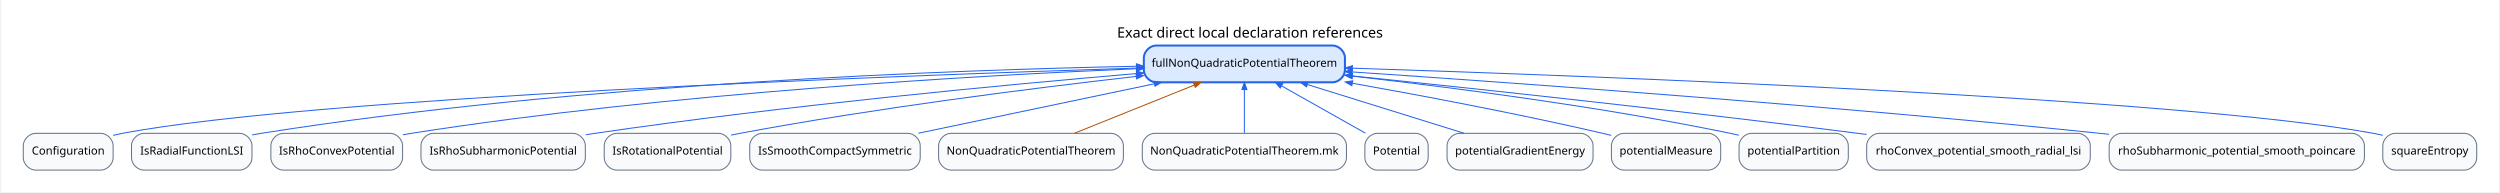
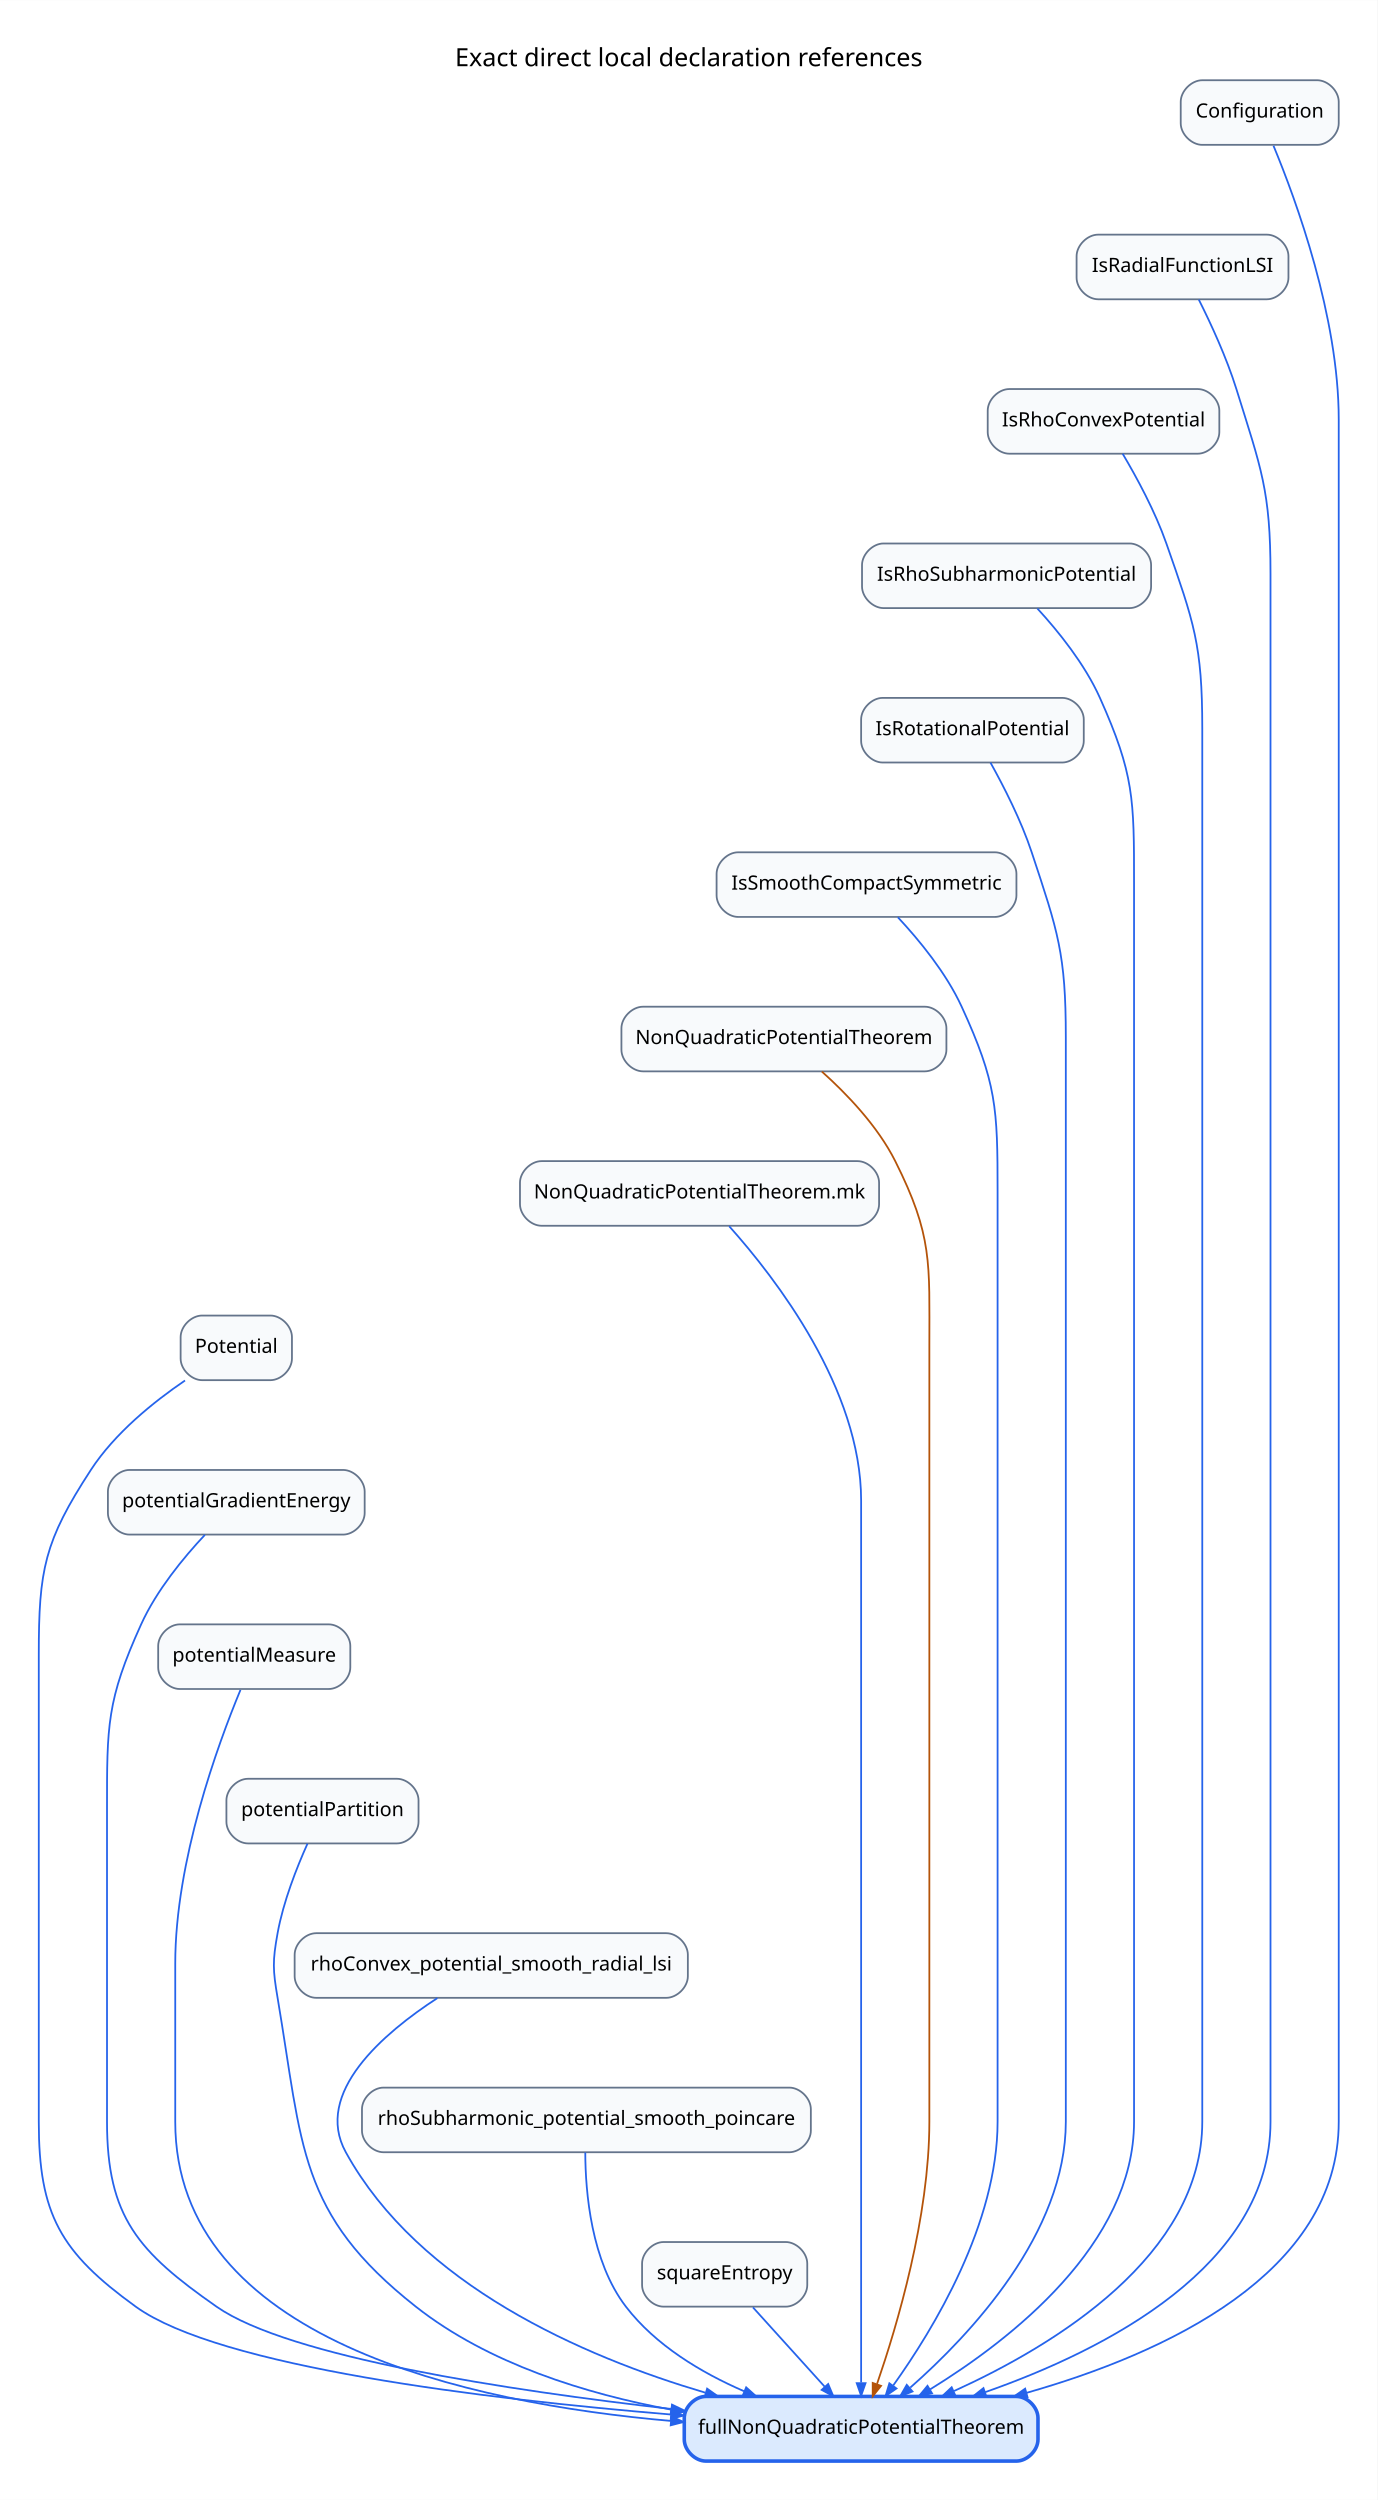
- <svg xmlns="http://www.w3.org/2000/svg" xmlns:xlink="http://www.w3.org/1999/xlink" width="2446pt" height="188pt" viewBox="0.00 0.00 2446.20 188.20">
-   <g id="graph0" class="graph" transform="scale(1 1) rotate(0) translate(21.6 166.6)">
-     <polygon fill="white" stroke="transparent" points="-21.6,21.6 -21.6,-166.6 2424.6,-166.6 2424.6,21.6 -21.6,21.6" />
-     <text text-anchor="middle" x="1201.5" y="-129.8" font-family="sans-serif" font-size="14.00">Exact direct local declaration references</text>
+ <svg xmlns="http://www.w3.org/2000/svg" xmlns:xlink="http://www.w3.org/1999/xlink" width="767pt" height="1392pt" viewBox="0.00 0.00 767.20 1392.20">
+   <g id="graph0" class="graph" transform="scale(1 1) rotate(0) translate(21.6 1370.6)">
+     <polygon fill="white" stroke="transparent" points="-21.6,21.6 -21.6,-1370.6 745.6,-1370.6 745.6,21.6 -21.6,21.6" />
+     <text text-anchor="middle" x="362" y="-1333.8" font-family="sans-serif" font-size="14.00">Exact direct local declaration references</text>
    <g id="node1" class="node">
-       <path fill="#f8fafc" stroke="#64748b" d="M76,-36C76,-36 12,-36 12,-36 6,-36 0,-30 0,-24 0,-24 0,-12 0,-12 0,-6 6,0 12,0 12,0 76,0 76,0 82,0 88,-6 88,-12 88,-12 88,-24 88,-24 88,-30 82,-36 76,-36" />
-       <text text-anchor="middle" x="44" y="-15.2" font-family="sans-serif" font-size="11.00">Configuration</text>
+       <path fill="#f8fafc" stroke="#64748b" d="M712,-1326C712,-1326 648,-1326 648,-1326 642,-1326 636,-1320 636,-1314 636,-1314 636,-1302 636,-1302 636,-1296 642,-1290 648,-1290 648,-1290 712,-1290 712,-1290 718,-1290 724,-1296 724,-1302 724,-1302 724,-1314 724,-1314 724,-1320 718,-1326 712,-1326" />
+       <text text-anchor="middle" x="680" y="-1305.2" font-family="sans-serif" font-size="11.00">Configuration</text>
+     </g>
+     <g id="node2" class="node">
+       <path fill="#f8fafc" stroke="#64748b" d="M684,-1240C684,-1240 590,-1240 590,-1240 584,-1240 578,-1234 578,-1228 578,-1228 578,-1216 578,-1216 578,-1210 584,-1204 590,-1204 590,-1204 684,-1204 684,-1204 690,-1204 696,-1210 696,-1216 696,-1216 696,-1228 696,-1228 696,-1234 690,-1240 684,-1240" />
+       <text text-anchor="middle" x="637" y="-1219.2" font-family="sans-serif" font-size="11.00">IsRadialFunctionLSI</text>
    </g>
    <g id="node10" class="node">
-       <path fill="#dbeafe" stroke="#2563eb" stroke-width="2" d="M1282.5,-122C1282.5,-122 1109.5,-122 1109.5,-122 1103.5,-122 1097.5,-116 1097.5,-110 1097.5,-110 1097.5,-98 1097.5,-98 1097.5,-92 1103.5,-86 1109.5,-86 1109.5,-86 1282.5,-86 1282.5,-86 1288.5,-86 1294.5,-92 1294.5,-98 1294.5,-98 1294.5,-110 1294.5,-110 1294.5,-116 1288.5,-122 1282.5,-122" />
-       <text text-anchor="middle" x="1196" y="-101.2" font-family="sans-serif" font-size="11.00">fullNonQuadraticPotentialTheorem</text>
+       <path fill="#dbeafe" stroke="#2563eb" stroke-width="2" d="M544.5,-36C544.5,-36 371.5,-36 371.5,-36 365.5,-36 359.5,-30 359.5,-24 359.5,-24 359.5,-12 359.5,-12 359.5,-6 365.5,0 371.5,0 371.5,0 544.5,0 544.5,0 550.5,0 556.5,-6 556.5,-12 556.5,-12 556.5,-24 556.5,-24 556.5,-30 550.5,-36 544.5,-36" />
+       <text text-anchor="middle" x="458" y="-15.2" font-family="sans-serif" font-size="11.00">fullNonQuadraticPotentialTheorem</text>
    </g>
    <g id="edge1" class="edge">
      <g id="a_edge1">
        <a xlink:title="value">
-           <path fill="none" stroke="#2563eb" d="M88.03,-34.03C91.05,-34.78 94.06,-35.45 97,-36 285.38,-71.38 853.06,-92.44 1090.16,-99.91" />
-           <polygon fill="#2563eb" stroke="#2563eb" points="1090.35,-102.37 1097.42,-100.14 1090.5,-97.47 1090.35,-102.37" />
+           <path fill="none" stroke="#2563eb" d="M687.66,-1289.52C700.27,-1259.13 724,-1194.31 724,-1137 724,-1137 724,-1137 724,-189 724,-104.28 627.01,-59.89 550.16,-38.01" />
+           <polygon fill="#2563eb" stroke="#2563eb" points="550.66,-35.61 543.26,-36.09 549.35,-40.33 550.66,-35.61" />
        </a>
      </g>
    </g>
-     <g id="node2" class="node">
-       <path fill="#f8fafc" stroke="#64748b" d="M212,-36C212,-36 118,-36 118,-36 112,-36 106,-30 106,-24 106,-24 106,-12 106,-12 106,-6 112,0 118,0 118,0 212,0 212,0 218,0 224,-6 224,-12 224,-12 224,-24 224,-24 224,-30 218,-36 212,-36" />
-       <text text-anchor="middle" x="165" y="-15.2" font-family="sans-serif" font-size="11.00">IsRadialFunctionLSI</text>
+     <g id="node3" class="node">
+       <path fill="#f8fafc" stroke="#64748b" d="M645.5,-1154C645.5,-1154 540.5,-1154 540.5,-1154 534.5,-1154 528.5,-1148 528.5,-1142 528.5,-1142 528.5,-1130 528.5,-1130 528.5,-1124 534.5,-1118 540.5,-1118 540.5,-1118 645.5,-1118 645.5,-1118 651.5,-1118 657.5,-1124 657.5,-1130 657.5,-1130 657.5,-1142 657.5,-1142 657.5,-1148 651.5,-1154 645.5,-1154" />
+       <text text-anchor="middle" x="593" y="-1133.2" font-family="sans-serif" font-size="11.00">IsRhoConvexPotential</text>
    </g>
    <g id="edge2" class="edge">
      <g id="a_edge2">
        <a xlink:title="value">
-           <path fill="none" stroke="#2563eb" d="M224.21,-34.45C227.17,-35.02 230.12,-35.54 233,-36 541.92,-84.97 912.24,-98.15 1090.24,-101.7" />
-           <polygon fill="#2563eb" stroke="#2563eb" points="1090.23,-104.15 1097.27,-101.83 1090.32,-99.25 1090.23,-104.15" />
+           <path fill="none" stroke="#2563eb" d="M646.07,-1203.81C652.74,-1190.53 661.55,-1171.52 667,-1154 680.83,-1109.55 686,-1097.55 686,-1051 686,-1051 686,-1051 686,-189 686,-108.8 594.22,-61.94 527.12,-38.39" />
+           <polygon fill="#2563eb" stroke="#2563eb" points="527.72,-36.01 520.3,-36.05 526.13,-40.64 527.72,-36.01" />
        </a>
      </g>
    </g>
-     <g id="node3" class="node">
-       <path fill="#f8fafc" stroke="#64748b" d="M359.5,-36C359.5,-36 254.5,-36 254.5,-36 248.5,-36 242.5,-30 242.5,-24 242.5,-24 242.5,-12 242.5,-12 242.5,-6 248.5,0 254.5,0 254.5,0 359.5,0 359.5,0 365.5,0 371.5,-6 371.5,-12 371.5,-12 371.5,-24 371.5,-24 371.5,-30 365.5,-36 359.5,-36" />
-       <text text-anchor="middle" x="307" y="-15.2" font-family="sans-serif" font-size="11.00">IsRhoConvexPotential</text>
+     <g id="node4" class="node">
+       <path fill="#f8fafc" stroke="#64748b" d="M607.5,-1068C607.5,-1068 470.5,-1068 470.5,-1068 464.5,-1068 458.5,-1062 458.5,-1056 458.5,-1056 458.5,-1044 458.5,-1044 458.5,-1038 464.5,-1032 470.5,-1032 470.5,-1032 607.5,-1032 607.5,-1032 613.5,-1032 619.5,-1038 619.5,-1044 619.5,-1044 619.5,-1056 619.5,-1056 619.5,-1062 613.5,-1068 607.5,-1068" />
+       <text text-anchor="middle" x="539" y="-1047.2" font-family="sans-serif" font-size="11.00">IsRhoSubharmonicPotential</text>
    </g>
    <g id="edge3" class="edge">
      <g id="a_edge3">
        <a xlink:title="value">
-           <path fill="none" stroke="#2563eb" d="M371.78,-34.61C374.55,-35.11 377.3,-35.58 380,-36 632.97,-75.62 933.97,-92.66 1090.15,-99.27" />
-           <polygon fill="#2563eb" stroke="#2563eb" points="1090.38,-101.74 1097.48,-99.58 1090.58,-96.84 1090.38,-101.74" />
+           <path fill="none" stroke="#2563eb" d="M603.65,-1117.99C611.46,-1104.81 621.76,-1085.84 628,-1068 643.4,-1023.98 648,-1011.63 648,-965 648,-965 648,-965 648,-189 648,-114.57 566.01,-64.57 509.75,-39.02" />
+           <polygon fill="#2563eb" stroke="#2563eb" points="510.42,-36.63 503.03,-36.02 508.43,-41.11 510.42,-36.63" />
        </a>
      </g>
    </g>
-     <g id="node4" class="node">
-       <path fill="#f8fafc" stroke="#64748b" d="M538.5,-36C538.5,-36 401.5,-36 401.5,-36 395.5,-36 389.5,-30 389.5,-24 389.5,-24 389.5,-12 389.5,-12 389.5,-6 395.5,0 401.5,0 401.5,0 538.5,0 538.5,0 544.5,0 550.5,-6 550.5,-12 550.5,-12 550.5,-24 550.5,-24 550.5,-30 544.5,-36 538.5,-36" />
-       <text text-anchor="middle" x="470" y="-15.2" font-family="sans-serif" font-size="11.00">IsRhoSubharmonicPotential</text>
+     <g id="node5" class="node">
+       <path fill="#f8fafc" stroke="#64748b" d="M570,-982C570,-982 470,-982 470,-982 464,-982 458,-976 458,-970 458,-970 458,-958 458,-958 458,-952 464,-946 470,-946 470,-946 570,-946 570,-946 576,-946 582,-952 582,-958 582,-958 582,-970 582,-970 582,-976 576,-982 570,-982" />
+       <text text-anchor="middle" x="520" y="-961.2" font-family="sans-serif" font-size="11.00">IsRotationalPotential</text>
    </g>
    <g id="edge4" class="edge">
      <g id="a_edge4">
        <a xlink:title="value">
-           <path fill="none" stroke="#2563eb" d="M550.9,-34.6C553.97,-35.09 557.01,-35.56 560,-36 745.84,-63.29 963.81,-83.77 1090.28,-94.53" />
-           <polygon fill="#2563eb" stroke="#2563eb" points="1090.18,-96.98 1097.36,-95.13 1090.59,-92.09 1090.18,-96.98" />
+           <path fill="none" stroke="#2563eb" d="M556.16,-1031.78C567.81,-1019.09 582.57,-1000.81 591,-982 610.03,-939.52 610,-925.55 610,-879 610,-879 610,-879 610,-189 610,-120.94 541.45,-67.62 496.42,-39.94" />
+           <polygon fill="#2563eb" stroke="#2563eb" points="497.49,-37.73 490.24,-36.21 494.96,-41.92 497.49,-37.73" />
        </a>
      </g>
    </g>
-     <g id="node5" class="node">
-       <path fill="#f8fafc" stroke="#64748b" d="M681,-36C681,-36 581,-36 581,-36 575,-36 569,-30 569,-24 569,-24 569,-12 569,-12 569,-6 575,0 581,0 581,0 681,0 681,0 687,0 693,-6 693,-12 693,-12 693,-24 693,-24 693,-30 687,-36 681,-36" />
-       <text text-anchor="middle" x="631" y="-15.2" font-family="sans-serif" font-size="11.00">IsRotationalPotential</text>
+     <g id="node6" class="node">
+       <path fill="#f8fafc" stroke="#64748b" d="M532.5,-896C532.5,-896 389.5,-896 389.5,-896 383.5,-896 377.5,-890 377.5,-884 377.5,-884 377.5,-872 377.5,-872 377.5,-866 383.5,-860 389.5,-860 389.5,-860 532.5,-860 532.5,-860 538.5,-860 544.5,-866 544.5,-872 544.5,-872 544.5,-884 544.5,-884 544.5,-890 538.5,-896 532.5,-896" />
+       <text text-anchor="middle" x="461" y="-875.2" font-family="sans-serif" font-size="11.00">IsSmoothCompactSymmetric</text>
    </g>
    <g id="edge5" class="edge">
      <g id="a_edge5">
        <a xlink:title="value">
-           <path fill="none" stroke="#2563eb" d="M693.26,-34.28C696.21,-34.89 699.13,-35.46 702,-36 834.93,-60.86 989.62,-80.34 1089.99,-91.74" />
-           <polygon fill="#2563eb" stroke="#2563eb" points="1089.89,-94.19 1097.12,-92.54 1090.44,-89.32 1089.89,-94.19" />
+           <path fill="none" stroke="#2563eb" d="M530.05,-945.93C537.42,-932.71 547.13,-913.72 553,-896 567.64,-851.81 572,-839.55 572,-793 572,-793 572,-793 572,-189 572,-127.02 519.09,-70.59 485.36,-40.91" />
+           <polygon fill="#2563eb" stroke="#2563eb" points="486.61,-38.75 479.71,-36.03 483.41,-42.46 486.61,-38.75" />
        </a>
      </g>
    </g>
-     <g id="node6" class="node">
-       <path fill="#f8fafc" stroke="#64748b" d="M866.5,-36C866.5,-36 723.5,-36 723.5,-36 717.5,-36 711.5,-30 711.5,-24 711.5,-24 711.5,-12 711.5,-12 711.5,-6 717.5,0 723.5,0 723.5,0 866.5,0 866.5,0 872.5,0 878.5,-6 878.5,-12 878.5,-12 878.5,-24 878.5,-24 878.5,-30 872.5,-36 866.5,-36" />
-       <text text-anchor="middle" x="795" y="-15.2" font-family="sans-serif" font-size="11.00">IsSmoothCompactSymmetric</text>
+     <g id="node7" class="node">
+       <path fill="#f8fafc" stroke="#64748b" d="M493.5,-810C493.5,-810 336.5,-810 336.5,-810 330.5,-810 324.5,-804 324.5,-798 324.5,-798 324.5,-786 324.5,-786 324.5,-780 330.5,-774 336.5,-774 336.5,-774 493.5,-774 493.5,-774 499.5,-774 505.5,-780 505.5,-786 505.5,-786 505.5,-798 505.5,-798 505.5,-804 499.5,-810 493.5,-810" />
+       <text text-anchor="middle" x="415" y="-789.2" font-family="sans-serif" font-size="11.00">NonQuadraticPotentialTheorem</text>
    </g>
    <g id="edge6" class="edge">
      <g id="a_edge6">
        <a xlink:title="value">
-           <path fill="none" stroke="#2563eb" d="M876.63,-36.1C943.82,-50.18 1038.89,-70.09 1107.82,-84.53" />
-           <polygon fill="#2563eb" stroke="#2563eb" points="1107.47,-86.96 1114.83,-86 1108.48,-82.16 1107.47,-86.96" />
+           <path fill="none" stroke="#2563eb" d="M478.45,-859.82C490.3,-847.14 505.33,-828.87 514,-810 533.46,-767.62 534,-753.63 534,-707 534,-707 534,-707 534,-189 534,-132.32 498.36,-73.55 475.89,-42.13" />
+           <polygon fill="#2563eb" stroke="#2563eb" points="477.69,-40.43 471.59,-36.22 473.73,-43.32 477.69,-40.43" />
        </a>
      </g>
    </g>
-     <g id="node7" class="node">
-       <path fill="#f8fafc" stroke="#64748b" d="M1065.5,-36C1065.5,-36 908.5,-36 908.5,-36 902.5,-36 896.5,-30 896.5,-24 896.5,-24 896.5,-12 896.5,-12 896.5,-6 902.5,0 908.5,0 908.5,0 1065.5,0 1065.5,0 1071.5,0 1077.5,-6 1077.5,-12 1077.5,-12 1077.5,-24 1077.5,-24 1077.5,-30 1071.5,-36 1065.5,-36" />
-       <text text-anchor="middle" x="987" y="-15.2" font-family="sans-serif" font-size="11.00">NonQuadraticPotentialTheorem</text>
+     <g id="node8" class="node">
+       <path fill="#f8fafc" stroke="#64748b" d="M456,-724C456,-724 280,-724 280,-724 274,-724 268,-718 268,-712 268,-712 268,-700 268,-700 268,-694 274,-688 280,-688 280,-688 456,-688 456,-688 462,-688 468,-694 468,-700 468,-700 468,-712 468,-712 468,-718 462,-724 456,-724" />
+       <text text-anchor="middle" x="368" y="-703.2" font-family="sans-serif" font-size="11.00">NonQuadraticPotentialTheorem.mk</text>
    </g>
    <g id="edge7" class="edge">
      <g id="a_edge7">
        <a xlink:title="type">
-           <path fill="none" stroke="#b45309" d="M1029.55,-36.1C1063.59,-49.78 1111.37,-68.98 1147.01,-83.31" />
-           <polygon fill="#b45309" stroke="#b45309" points="1146.1,-85.59 1153.51,-85.92 1147.93,-81.04 1146.1,-85.59" />
+           <path fill="none" stroke="#b45309" d="M436.13,-773.88C449.95,-761.49 467.2,-743.55 477,-724 497.85,-682.38 496,-667.55 496,-621 496,-621 496,-621 496,-189 496,-135.86 478.1,-75.58 466.87,-43" />
+           <polygon fill="#b45309" stroke="#b45309" points="469.08,-41.89 464.45,-36.09 464.45,-43.51 469.08,-41.89" />
        </a>
      </g>
    </g>
-     <g id="node8" class="node">
-       <path fill="#f8fafc" stroke="#64748b" d="M1284,-36C1284,-36 1108,-36 1108,-36 1102,-36 1096,-30 1096,-24 1096,-24 1096,-12 1096,-12 1096,-6 1102,0 1108,0 1108,0 1284,0 1284,0 1290,0 1296,-6 1296,-12 1296,-12 1296,-24 1296,-24 1296,-30 1290,-36 1284,-36" />
-       <text text-anchor="middle" x="1196" y="-15.2" font-family="sans-serif" font-size="11.00">NonQuadraticPotentialTheorem.mk</text>
+     <g id="node9" class="node">
+       <path fill="#f8fafc" stroke="#64748b" d="M129,-638C129,-638 91,-638 91,-638 85,-638 79,-632 79,-626 79,-626 79,-614 79,-614 79,-608 85,-602 91,-602 91,-602 129,-602 129,-602 135,-602 141,-608 141,-614 141,-614 141,-626 141,-626 141,-632 135,-638 129,-638" />
+       <text text-anchor="middle" x="110" y="-617.2" font-family="sans-serif" font-size="11.00">Potential</text>
    </g>
    <g id="edge8" class="edge">
      <g id="a_edge8">
        <a xlink:title="value">
-           <path fill="none" stroke="#2563eb" d="M1196,-36.4C1196,-48.65 1196,-65.2 1196,-78.74" />
-           <polygon fill="#2563eb" stroke="#2563eb" points="1193.55,-78.9 1196,-85.9 1198.45,-78.9 1193.55,-78.9" />
+           <path fill="none" stroke="#2563eb" d="M384.51,-687.75C410.49,-658.71 458,-597.11 458,-535 458,-535 458,-535 458,-189 458,-137.36 458,-76.89 458,-43.79" />
+           <polygon fill="#2563eb" stroke="#2563eb" points="460.45,-43.38 458,-36.38 455.55,-43.38 460.45,-43.38" />
        </a>
      </g>
-     </g>
-     <g id="node9" class="node">
-       <path fill="#f8fafc" stroke="#64748b" d="M1364,-36C1364,-36 1326,-36 1326,-36 1320,-36 1314,-30 1314,-24 1314,-24 1314,-12 1314,-12 1314,-6 1320,0 1326,0 1326,0 1364,0 1364,0 1370,0 1376,-6 1376,-12 1376,-12 1376,-24 1376,-24 1376,-30 1370,-36 1364,-36" />
-       <text text-anchor="middle" x="1345" y="-15.2" font-family="sans-serif" font-size="11.00">Potential</text>
    </g>
    <g id="edge9" class="edge">
      <g id="a_edge9">
        <a xlink:title="value">
-           <path fill="none" stroke="#2563eb" d="M1314.49,-36.2C1290.71,-49.61 1257.61,-68.27 1232.43,-82.46" />
-           <polygon fill="#2563eb" stroke="#2563eb" points="1231.11,-80.39 1226.22,-85.97 1233.52,-84.66 1231.11,-80.39" />
+           <path fill="none" stroke="#2563eb" d="M81.44,-601.82C63.91,-589.89 42.34,-572.49 29,-552 3.05,-512.14 0,-496.56 0,-449 0,-449 0,-449 0,-189 0,-137.31 12.12,-116.29 54,-86 100.46,-52.4 248.75,-34.54 352.11,-25.93" />
+           <polygon fill="#2563eb" stroke="#2563eb" points="352.39,-28.36 359.16,-25.35 351.99,-23.48 352.39,-28.36" />
        </a>
      </g>
    </g>
    <g id="node11" class="node">
-       <path fill="#f8fafc" stroke="#64748b" d="M1525.5,-36C1525.5,-36 1406.5,-36 1406.5,-36 1400.5,-36 1394.5,-30 1394.5,-24 1394.5,-24 1394.5,-12 1394.5,-12 1394.5,-6 1400.5,0 1406.5,0 1406.5,0 1525.5,0 1525.5,0 1531.5,0 1537.5,-6 1537.5,-12 1537.5,-12 1537.5,-24 1537.5,-24 1537.5,-30 1531.5,-36 1525.5,-36" />
-       <text text-anchor="middle" x="1466" y="-15.2" font-family="sans-serif" font-size="11.00">potentialGradientEnergy</text>
+       <path fill="#f8fafc" stroke="#64748b" d="M169.5,-552C169.5,-552 50.5,-552 50.5,-552 44.5,-552 38.5,-546 38.5,-540 38.5,-540 38.5,-528 38.5,-528 38.5,-522 44.5,-516 50.5,-516 50.5,-516 169.5,-516 169.5,-516 175.5,-516 181.5,-522 181.5,-528 181.5,-528 181.5,-540 181.5,-540 181.5,-546 175.5,-552 169.5,-552" />
+       <text text-anchor="middle" x="110" y="-531.2" font-family="sans-serif" font-size="11.00">potentialGradientEnergy</text>
    </g>
    <g id="edge10" class="edge">
      <g id="a_edge10">
        <a xlink:title="value">
-           <path fill="none" stroke="#2563eb" d="M1411.04,-36.1C1366.51,-49.95 1303.8,-69.46 1257.58,-83.84" />
-           <polygon fill="#2563eb" stroke="#2563eb" points="1256.84,-81.51 1250.89,-85.92 1258.3,-86.18 1256.84,-81.51" />
+           <path fill="none" stroke="#2563eb" d="M92.5,-515.84C80.62,-503.17 65.58,-484.91 57,-466 37.77,-423.61 38,-409.55 38,-363 38,-363 38,-363 38,-189 38,-135.8 55.4,-116.49 99,-86 139.13,-57.93 261.55,-39.34 352.33,-29.01" />
+           <polygon fill="#2563eb" stroke="#2563eb" points="352.68,-31.44 359.36,-28.22 352.13,-26.57 352.68,-31.44" />
        </a>
      </g>
    </g>
    <g id="node12" class="node">
-       <path fill="#f8fafc" stroke="#64748b" d="M1650.5,-36C1650.5,-36 1567.5,-36 1567.5,-36 1561.5,-36 1555.5,-30 1555.5,-24 1555.5,-24 1555.5,-12 1555.5,-12 1555.5,-6 1561.5,0 1567.5,0 1567.5,0 1650.5,0 1650.5,0 1656.5,0 1662.5,-6 1662.5,-12 1662.5,-12 1662.5,-24 1662.5,-24 1662.5,-30 1656.5,-36 1650.5,-36" />
-       <text text-anchor="middle" x="1609" y="-15.2" font-family="sans-serif" font-size="11.00">potentialMeasure</text>
+       <path fill="#f8fafc" stroke="#64748b" d="M161.5,-466C161.5,-466 78.5,-466 78.5,-466 72.5,-466 66.5,-460 66.5,-454 66.5,-454 66.5,-442 66.5,-442 66.5,-436 72.5,-430 78.5,-430 78.5,-430 161.5,-430 161.5,-430 167.5,-430 173.5,-436 173.5,-442 173.5,-442 173.5,-454 173.5,-454 173.5,-460 167.5,-466 161.5,-466" />
+       <text text-anchor="middle" x="120" y="-445.2" font-family="sans-serif" font-size="11.00">potentialMeasure</text>
    </g>
    <g id="edge11" class="edge">
      <g id="a_edge11">
        <a xlink:title="value">
-           <path fill="none" stroke="#2563eb" d="M1555.3,-34C1552.5,-34.7 1549.72,-35.37 1547,-36 1465.21,-54.99 1371.78,-72.63 1301.9,-85.04" />
-           <polygon fill="#2563eb" stroke="#2563eb" points="1301.25,-82.66 1294.78,-86.3 1302.1,-87.49 1301.25,-82.66" />
+           <path fill="none" stroke="#2563eb" d="M112.34,-429.52C99.73,-399.13 76,-334.31 76,-277 76,-277 76,-277 76,-189 76,-67.59 239.04,-32.26 352.1,-22.35" />
+           <polygon fill="#2563eb" stroke="#2563eb" points="352.36,-24.79 359.13,-21.77 351.95,-19.91 352.36,-24.79" />
        </a>
      </g>
    </g>
    <g id="node13" class="node">
-       <path fill="#f8fafc" stroke="#64748b" d="M1775.5,-36C1775.5,-36 1692.5,-36 1692.5,-36 1686.5,-36 1680.5,-30 1680.5,-24 1680.5,-24 1680.5,-12 1680.5,-12 1680.5,-6 1686.5,0 1692.5,0 1692.5,0 1775.5,0 1775.5,0 1781.5,0 1787.5,-6 1787.5,-12 1787.5,-12 1787.5,-24 1787.5,-24 1787.5,-30 1781.5,-36 1775.5,-36" />
-       <text text-anchor="middle" x="1734" y="-15.2" font-family="sans-serif" font-size="11.00">potentialPartition</text>
+       <path fill="#f8fafc" stroke="#64748b" d="M199.5,-380C199.5,-380 116.5,-380 116.5,-380 110.5,-380 104.5,-374 104.5,-368 104.5,-368 104.5,-356 104.5,-356 104.5,-350 110.5,-344 116.5,-344 116.5,-344 199.5,-344 199.5,-344 205.5,-344 211.5,-350 211.5,-356 211.5,-356 211.5,-368 211.5,-368 211.5,-374 205.5,-380 199.5,-380" />
+       <text text-anchor="middle" x="158" y="-359.2" font-family="sans-serif" font-size="11.00">potentialPartition</text>
    </g>
    <g id="edge12" class="edge">
      <g id="a_edge12">
        <a xlink:title="value">
-           <path fill="none" stroke="#2563eb" d="M1680.33,-34.17C1677.52,-34.82 1674.73,-35.44 1672,-36 1545.82,-62.07 1398.71,-81.06 1301.81,-92.03" />
-           <polygon fill="#2563eb" stroke="#2563eb" points="1301.31,-89.62 1294.63,-92.84 1301.86,-94.49 1301.31,-89.62" />
+           <path fill="none" stroke="#2563eb" d="M149.65,-343.85C143.69,-330.59 136.18,-311.59 133,-294 130.16,-278.25 130.33,-273.78 133,-258 146.99,-175.42 144.21,-137.83 210,-86 250.4,-54.17 304.74,-37.42 352.25,-28.63" />
+           <polygon fill="#2563eb" stroke="#2563eb" points="352.74,-31.03 359.2,-27.38 351.88,-26.2 352.74,-31.03" />
        </a>
      </g>
    </g>
    <g id="node14" class="node">
-       <path fill="#f8fafc" stroke="#64748b" d="M2012.5,-36C2012.5,-36 1817.5,-36 1817.5,-36 1811.5,-36 1805.5,-30 1805.5,-24 1805.5,-24 1805.5,-12 1805.5,-12 1805.5,-6 1811.5,0 1817.5,0 1817.5,0 2012.5,0 2012.5,0 2018.5,0 2024.5,-6 2024.5,-12 2024.5,-12 2024.5,-24 2024.5,-24 2024.5,-30 2018.5,-36 2012.5,-36" />
-       <text text-anchor="middle" x="1915" y="-15.2" font-family="sans-serif" font-size="11.00">rhoConvex_potential_smooth_radial_lsi</text>
+       <path fill="#f8fafc" stroke="#64748b" d="M349.5,-294C349.5,-294 154.5,-294 154.5,-294 148.5,-294 142.5,-288 142.5,-282 142.5,-282 142.5,-270 142.5,-270 142.5,-264 148.5,-258 154.5,-258 154.5,-258 349.5,-258 349.5,-258 355.5,-258 361.5,-264 361.5,-270 361.5,-270 361.5,-282 361.5,-282 361.5,-288 355.5,-294 349.5,-294" />
+       <text text-anchor="middle" x="252" y="-273.2" font-family="sans-serif" font-size="11.00">rhoConvex_potential_smooth_radial_lsi</text>
    </g>
    <g id="edge13" class="edge">
      <g id="a_edge13">
        <a xlink:title="value">
-           <path fill="none" stroke="#2563eb" d="M1805.41,-34.91C1802.58,-35.28 1799.77,-35.65 1797,-36 1623.8,-58.12 1421.99,-79.78 1301.84,-92.24" />
-           <polygon fill="#2563eb" stroke="#2563eb" points="1301.47,-89.81 1294.76,-92.97 1301.97,-94.69 1301.47,-89.81" />
+           <path fill="none" stroke="#2563eb" d="M221.98,-257.85C192.01,-238.36 152.84,-204.98 171,-172 211.69,-98.12 302.61,-58.37 371.28,-38.07" />
+           <polygon fill="#2563eb" stroke="#2563eb" points="372.23,-40.35 378.28,-36.05 370.87,-35.64 372.23,-40.35" />
        </a>
      </g>
    </g>
    <g id="node15" class="node">
-       <path fill="#f8fafc" stroke="#64748b" d="M2281,-36C2281,-36 2055,-36 2055,-36 2049,-36 2043,-30 2043,-24 2043,-24 2043,-12 2043,-12 2043,-6 2049,0 2055,0 2055,0 2281,0 2281,0 2287,0 2293,-6 2293,-12 2293,-12 2293,-24 2293,-24 2293,-30 2287,-36 2281,-36" />
-       <text text-anchor="middle" x="2168" y="-15.2" font-family="sans-serif" font-size="11.00">rhoSubharmonic_potential_smooth_poincare</text>
+       <path fill="#f8fafc" stroke="#64748b" d="M418,-208C418,-208 192,-208 192,-208 186,-208 180,-202 180,-196 180,-196 180,-184 180,-184 180,-178 186,-172 192,-172 192,-172 418,-172 418,-172 424,-172 430,-178 430,-184 430,-184 430,-196 430,-196 430,-202 424,-208 418,-208" />
+       <text text-anchor="middle" x="305" y="-187.2" font-family="sans-serif" font-size="11.00">rhoSubharmonic_potential_smooth_poincare</text>
    </g>
    <g id="edge14" class="edge">
      <g id="a_edge14">
        <a xlink:title="value">
-           <path fill="none" stroke="#2563eb" d="M2042.84,-35.06C2039.87,-35.39 2036.92,-35.7 2034,-36 1770.97,-63.19 1460.5,-85.45 1301.49,-96.14" />
-           <polygon fill="#2563eb" stroke="#2563eb" points="1301.32,-93.7 1294.5,-96.61 1301.65,-98.59 1301.32,-93.7" />
+           <path fill="none" stroke="#2563eb" d="M304.37,-171.84C304.43,-149.76 307.64,-111.25 327,-86 343.48,-64.51 368.78,-49.32 392.77,-38.91" />
+           <polygon fill="#2563eb" stroke="#2563eb" points="393.98,-41.06 399.5,-36.1 392.09,-36.54 393.98,-41.06" />
        </a>
      </g>
    </g>
    <g id="node16" class="node">
-       <path fill="#f8fafc" stroke="#64748b" d="M2391,-36C2391,-36 2323,-36 2323,-36 2317,-36 2311,-30 2311,-24 2311,-24 2311,-12 2311,-12 2311,-6 2317,0 2323,0 2323,0 2391,0 2391,0 2397,0 2403,-6 2403,-12 2403,-12 2403,-24 2403,-24 2403,-30 2397,-36 2391,-36" />
-       <text text-anchor="middle" x="2357" y="-15.2" font-family="sans-serif" font-size="11.00">squareEntropy</text>
+       <path fill="#f8fafc" stroke="#64748b" d="M416,-122C416,-122 348,-122 348,-122 342,-122 336,-116 336,-110 336,-110 336,-98 336,-98 336,-92 342,-86 348,-86 348,-86 416,-86 416,-86 422,-86 428,-92 428,-98 428,-98 428,-110 428,-110 428,-116 422,-122 416,-122" />
+       <text text-anchor="middle" x="382" y="-101.2" font-family="sans-serif" font-size="11.00">squareEntropy</text>
    </g>
    <g id="edge15" class="edge">
      <g id="a_edge15">
        <a xlink:title="value">
-           <path fill="none" stroke="#2563eb" d="M2310.99,-34.1C2307.96,-34.82 2304.95,-35.46 2302,-36 2112.11,-70.58 1540.33,-92.12 1302.05,-99.81" />
-           <polygon fill="#2563eb" stroke="#2563eb" points="1301.67,-97.37 1294.75,-100.04 1301.82,-102.27 1301.67,-97.37" />
+           <path fill="none" stroke="#2563eb" d="M397.75,-85.6C409.34,-72.78 425.2,-55.26 437.73,-41.4" />
+           <polygon fill="#2563eb" stroke="#2563eb" points="439.65,-42.93 442.53,-36.1 436.02,-39.64 439.65,-42.93" />
        </a>
      </g>
    </g>
  </g>
</svg>
